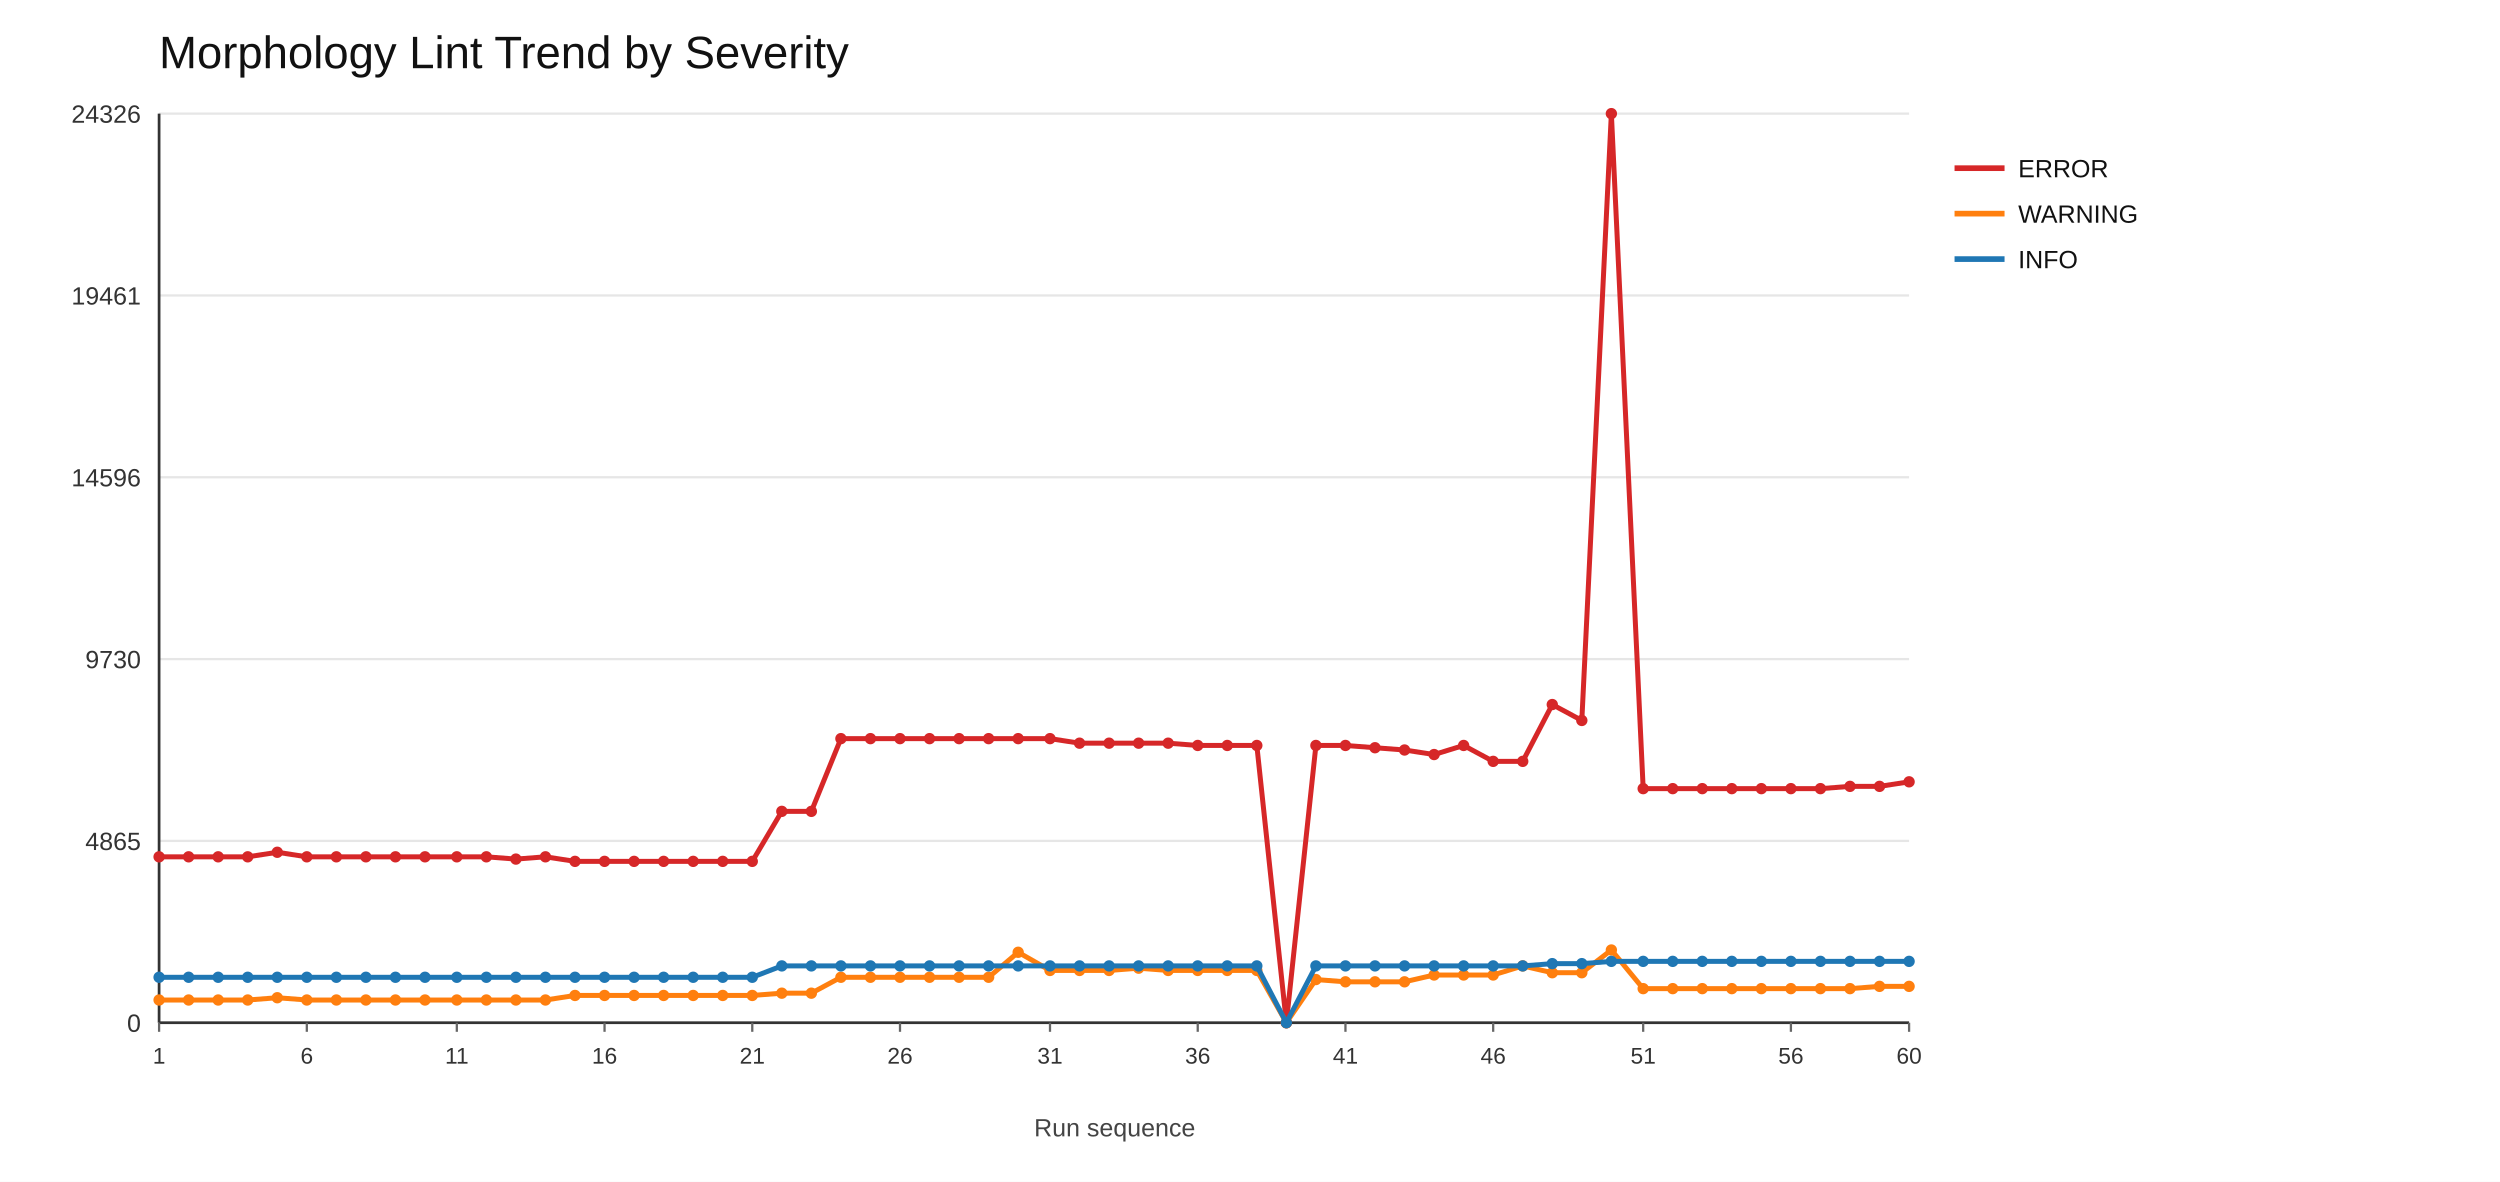
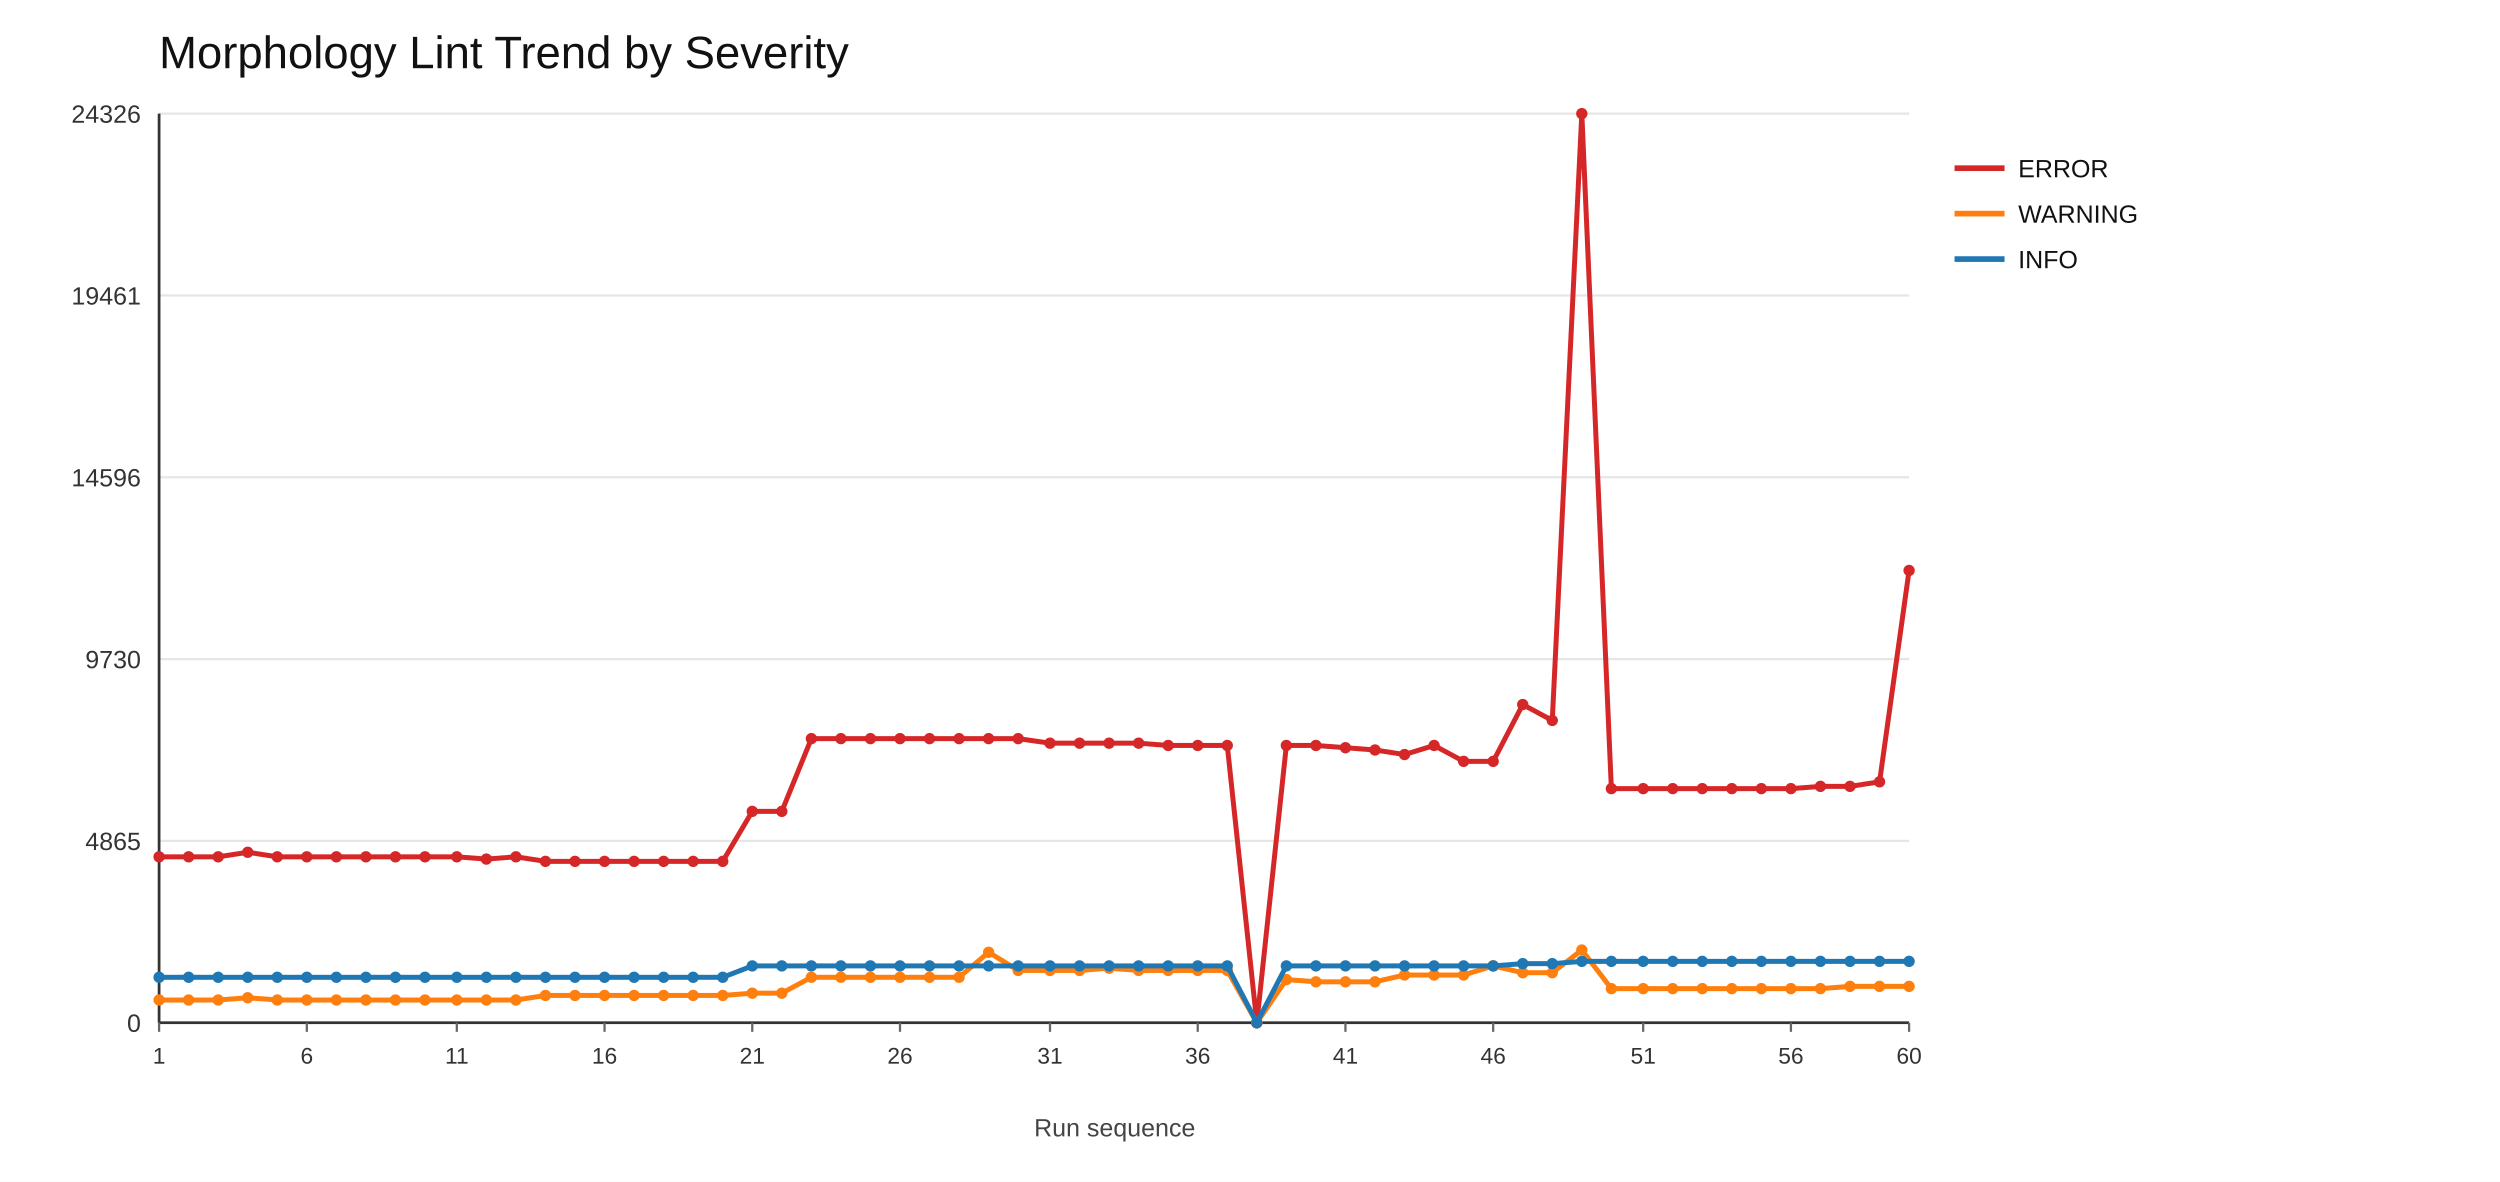
<svg xmlns="http://www.w3.org/2000/svg" width="1100" height="520">
  <rect x="0" y="0" width="1100" height="520" fill="#ffffff" />
  <text x="70" y="30" font-size="20" font-family="Arial" fill="#111">Morphology Lint Trend by Severity</text>
  <line x1="70" y1="450" x2="840" y2="450" stroke="#e6e6e6" stroke-width="1" />
  <text x="62" y="454" font-size="11" font-family="Arial" fill="#333" text-anchor="end">0</text>
  <line x1="70" y1="370" x2="840" y2="370" stroke="#e6e6e6" stroke-width="1" />
  <text x="62" y="374" font-size="11" font-family="Arial" fill="#333" text-anchor="end">4865</text>
  <line x1="70" y1="290" x2="840" y2="290" stroke="#e6e6e6" stroke-width="1" />
  <text x="62" y="294" font-size="11" font-family="Arial" fill="#333" text-anchor="end">9730</text>
  <line x1="70" y1="210" x2="840" y2="210" stroke="#e6e6e6" stroke-width="1" />
  <text x="62" y="214" font-size="11" font-family="Arial" fill="#333" text-anchor="end">14596</text>
  <line x1="70" y1="130" x2="840" y2="130" stroke="#e6e6e6" stroke-width="1" />
  <text x="62" y="134" font-size="11" font-family="Arial" fill="#333" text-anchor="end">19461</text>
  <line x1="70" y1="50" x2="840" y2="50" stroke="#e6e6e6" stroke-width="1" />
  <text x="62" y="54" font-size="11" font-family="Arial" fill="#333" text-anchor="end">24326</text>
  <line x1="70" y1="450" x2="840" y2="450" stroke="#333" stroke-width="1.2" />
  <line x1="70" y1="50" x2="70" y2="450" stroke="#333" stroke-width="1.2" />
  <line x1="70" y1="450" x2="70" y2="454" stroke="#666" stroke-width="1" />
  <text x="70" y="468" font-size="10" font-family="Arial" fill="#333" text-anchor="middle">1</text>
  <line x1="135" y1="450" x2="135" y2="454" stroke="#666" stroke-width="1" />
  <text x="135" y="468" font-size="10" font-family="Arial" fill="#333" text-anchor="middle">6</text>
  <line x1="201" y1="450" x2="201" y2="454" stroke="#666" stroke-width="1" />
  <text x="201" y="468" font-size="10" font-family="Arial" fill="#333" text-anchor="middle">11</text>
  <line x1="266" y1="450" x2="266" y2="454" stroke="#666" stroke-width="1" />
  <text x="266" y="468" font-size="10" font-family="Arial" fill="#333" text-anchor="middle">16</text>
  <line x1="331" y1="450" x2="331" y2="454" stroke="#666" stroke-width="1" />
  <text x="331" y="468" font-size="10" font-family="Arial" fill="#333" text-anchor="middle">21</text>
  <line x1="396" y1="450" x2="396" y2="454" stroke="#666" stroke-width="1" />
  <text x="396" y="468" font-size="10" font-family="Arial" fill="#333" text-anchor="middle">26</text>
  <line x1="462" y1="450" x2="462" y2="454" stroke="#666" stroke-width="1" />
  <text x="462" y="468" font-size="10" font-family="Arial" fill="#333" text-anchor="middle">31</text>
  <line x1="527" y1="450" x2="527" y2="454" stroke="#666" stroke-width="1" />
  <text x="527" y="468" font-size="10" font-family="Arial" fill="#333" text-anchor="middle">36</text>
  <line x1="592" y1="450" x2="592" y2="454" stroke="#666" stroke-width="1" />
  <text x="592" y="468" font-size="10" font-family="Arial" fill="#333" text-anchor="middle">41</text>
  <line x1="657" y1="450" x2="657" y2="454" stroke="#666" stroke-width="1" />
  <text x="657" y="468" font-size="10" font-family="Arial" fill="#333" text-anchor="middle">46</text>
  <line x1="723" y1="450" x2="723" y2="454" stroke="#666" stroke-width="1" />
  <text x="723" y="468" font-size="10" font-family="Arial" fill="#333" text-anchor="middle">51</text>
  <line x1="788" y1="450" x2="788" y2="454" stroke="#666" stroke-width="1" />
  <text x="788" y="468" font-size="10" font-family="Arial" fill="#333" text-anchor="middle">56</text>
  <line x1="840" y1="450" x2="840" y2="454" stroke="#666" stroke-width="1" />
  <text x="840" y="468" font-size="10" font-family="Arial" fill="#333" text-anchor="middle">60</text>
-   <polyline fill="none" stroke="#d62728" stroke-width="2.2" points="70,377 83,377 96,377 109,377 122,375 135,377 148,377 161,377 174,377 187,377 201,377 214,377 227,378 240,377 253,379 266,379 279,379 292,379 305,379 318,379 331,379 344,357 357,357 370,325 383,325 396,325 409,325 422,325 435,325 448,325 462,325 475,327 488,327 501,327 514,327 527,328 540,328 553,328 566,450 579,328 592,328 605,329 618,330 631,332 644,328 657,335 670,335 683,310 696,317 709,50 723,347 736,347 749,347 762,347 775,347 788,347 801,347 814,346 827,346 840,344" />
+   <polyline fill="none" stroke="#d62728" stroke-width="2.2" points="70,377 83,377 96,377 109,375 122,377 135,377 148,377 161,377 174,377 187,377 201,377 214,378 227,377 240,379 253,379 266,379 279,379 292,379 305,379 318,379 331,357 344,357 357,325 370,325 383,325 396,325 409,325 422,325 435,325 448,325 462,327 475,327 488,327 501,327 514,328 527,328 540,328 553,450 566,328 579,328 592,329 605,330 618,332 631,328 644,335 657,335 670,310 683,317 696,50 709,347 723,347 736,347 749,347 762,347 775,347 788,347 801,346 814,346 827,344 840,251" />
  <circle cx="70" cy="377" r="2.5" fill="#d62728" />
  <circle cx="83" cy="377" r="2.5" fill="#d62728" />
  <circle cx="96" cy="377" r="2.5" fill="#d62728" />
-   <circle cx="109" cy="377" r="2.5" fill="#d62728" />
-   <circle cx="122" cy="375" r="2.5" fill="#d62728" />
+   <circle cx="109" cy="375" r="2.5" fill="#d62728" />
+   <circle cx="122" cy="377" r="2.5" fill="#d62728" />
  <circle cx="135" cy="377" r="2.5" fill="#d62728" />
  <circle cx="148" cy="377" r="2.5" fill="#d62728" />
  <circle cx="161" cy="377" r="2.5" fill="#d62728" />
  <circle cx="174" cy="377" r="2.5" fill="#d62728" />
  <circle cx="187" cy="377" r="2.5" fill="#d62728" />
  <circle cx="201" cy="377" r="2.5" fill="#d62728" />
-   <circle cx="214" cy="377" r="2.5" fill="#d62728" />
-   <circle cx="227" cy="378" r="2.5" fill="#d62728" />
-   <circle cx="240" cy="377" r="2.5" fill="#d62728" />
+   <circle cx="214" cy="378" r="2.5" fill="#d62728" />
+   <circle cx="227" cy="377" r="2.5" fill="#d62728" />
+   <circle cx="240" cy="379" r="2.5" fill="#d62728" />
  <circle cx="253" cy="379" r="2.5" fill="#d62728" />
  <circle cx="266" cy="379" r="2.5" fill="#d62728" />
  <circle cx="279" cy="379" r="2.5" fill="#d62728" />
  <circle cx="292" cy="379" r="2.5" fill="#d62728" />
  <circle cx="305" cy="379" r="2.5" fill="#d62728" />
  <circle cx="318" cy="379" r="2.5" fill="#d62728" />
-   <circle cx="331" cy="379" r="2.5" fill="#d62728" />
+   <circle cx="331" cy="357" r="2.5" fill="#d62728" />
  <circle cx="344" cy="357" r="2.5" fill="#d62728" />
-   <circle cx="357" cy="357" r="2.5" fill="#d62728" />
+   <circle cx="357" cy="325" r="2.5" fill="#d62728" />
  <circle cx="370" cy="325" r="2.5" fill="#d62728" />
  <circle cx="383" cy="325" r="2.5" fill="#d62728" />
  <circle cx="396" cy="325" r="2.5" fill="#d62728" />
  <circle cx="409" cy="325" r="2.5" fill="#d62728" />
  <circle cx="422" cy="325" r="2.5" fill="#d62728" />
  <circle cx="435" cy="325" r="2.5" fill="#d62728" />
  <circle cx="448" cy="325" r="2.5" fill="#d62728" />
-   <circle cx="462" cy="325" r="2.5" fill="#d62728" />
+   <circle cx="462" cy="327" r="2.5" fill="#d62728" />
  <circle cx="475" cy="327" r="2.5" fill="#d62728" />
  <circle cx="488" cy="327" r="2.5" fill="#d62728" />
  <circle cx="501" cy="327" r="2.5" fill="#d62728" />
-   <circle cx="514" cy="327" r="2.5" fill="#d62728" />
+   <circle cx="514" cy="328" r="2.5" fill="#d62728" />
  <circle cx="527" cy="328" r="2.5" fill="#d62728" />
  <circle cx="540" cy="328" r="2.5" fill="#d62728" />
-   <circle cx="553" cy="328" r="2.5" fill="#d62728" />
-   <circle cx="566" cy="450" r="2.5" fill="#d62728" />
+   <circle cx="553" cy="450" r="2.5" fill="#d62728" />
+   <circle cx="566" cy="328" r="2.5" fill="#d62728" />
  <circle cx="579" cy="328" r="2.5" fill="#d62728" />
-   <circle cx="592" cy="328" r="2.5" fill="#d62728" />
-   <circle cx="605" cy="329" r="2.5" fill="#d62728" />
-   <circle cx="618" cy="330" r="2.5" fill="#d62728" />
-   <circle cx="631" cy="332" r="2.5" fill="#d62728" />
-   <circle cx="644" cy="328" r="2.5" fill="#d62728" />
+   <circle cx="592" cy="329" r="2.5" fill="#d62728" />
+   <circle cx="605" cy="330" r="2.5" fill="#d62728" />
+   <circle cx="618" cy="332" r="2.5" fill="#d62728" />
+   <circle cx="631" cy="328" r="2.5" fill="#d62728" />
+   <circle cx="644" cy="335" r="2.5" fill="#d62728" />
  <circle cx="657" cy="335" r="2.5" fill="#d62728" />
-   <circle cx="670" cy="335" r="2.5" fill="#d62728" />
-   <circle cx="683" cy="310" r="2.5" fill="#d62728" />
-   <circle cx="696" cy="317" r="2.5" fill="#d62728" />
-   <circle cx="709" cy="50" r="2.5" fill="#d62728" />
+   <circle cx="670" cy="310" r="2.5" fill="#d62728" />
+   <circle cx="683" cy="317" r="2.5" fill="#d62728" />
+   <circle cx="696" cy="50" r="2.5" fill="#d62728" />
+   <circle cx="709" cy="347" r="2.5" fill="#d62728" />
  <circle cx="723" cy="347" r="2.5" fill="#d62728" />
  <circle cx="736" cy="347" r="2.5" fill="#d62728" />
  <circle cx="749" cy="347" r="2.5" fill="#d62728" />
  <circle cx="762" cy="347" r="2.5" fill="#d62728" />
  <circle cx="775" cy="347" r="2.5" fill="#d62728" />
  <circle cx="788" cy="347" r="2.5" fill="#d62728" />
-   <circle cx="801" cy="347" r="2.5" fill="#d62728" />
+   <circle cx="801" cy="346" r="2.5" fill="#d62728" />
  <circle cx="814" cy="346" r="2.5" fill="#d62728" />
-   <circle cx="827" cy="346" r="2.5" fill="#d62728" />
-   <circle cx="840" cy="344" r="2.5" fill="#d62728" />
+   <circle cx="827" cy="344" r="2.5" fill="#d62728" />
+   <circle cx="840" cy="251" r="2.5" fill="#d62728" />
  <line x1="860" y1="74" x2="882" y2="74" stroke="#d62728" stroke-width="2.5" />
  <text x="888" y="78" font-size="11" font-family="Arial" fill="#111">ERROR</text>
-   <polyline fill="none" stroke="#ff7f0e" stroke-width="2.2" points="70,440 83,440 96,440 109,440 122,439 135,440 148,440 161,440 174,440 187,440 201,440 214,440 227,440 240,440 253,438 266,438 279,438 292,438 305,438 318,438 331,438 344,437 357,437 370,430 383,430 396,430 409,430 422,430 435,430 448,419 462,427 475,427 488,427 501,426 514,427 527,427 540,427 553,427 566,450 579,431 592,432 605,432 618,432 631,429 644,429 657,429 670,425 683,428 696,428 709,418 723,435 736,435 749,435 762,435 775,435 788,435 801,435 814,435 827,434 840,434" />
+   <polyline fill="none" stroke="#ff7f0e" stroke-width="2.2" points="70,440 83,440 96,440 109,439 122,440 135,440 148,440 161,440 174,440 187,440 201,440 214,440 227,440 240,438 253,438 266,438 279,438 292,438 305,438 318,438 331,437 344,437 357,430 370,430 383,430 396,430 409,430 422,430 435,419 448,427 462,427 475,427 488,426 501,427 514,427 527,427 540,427 553,450 566,431 579,432 592,432 605,432 618,429 631,429 644,429 657,425 670,428 683,428 696,418 709,435 723,435 736,435 749,435 762,435 775,435 788,435 801,435 814,434 827,434 840,434" />
  <circle cx="70" cy="440" r="2.5" fill="#ff7f0e" />
  <circle cx="83" cy="440" r="2.5" fill="#ff7f0e" />
  <circle cx="96" cy="440" r="2.5" fill="#ff7f0e" />
-   <circle cx="109" cy="440" r="2.5" fill="#ff7f0e" />
-   <circle cx="122" cy="439" r="2.5" fill="#ff7f0e" />
+   <circle cx="109" cy="439" r="2.5" fill="#ff7f0e" />
+   <circle cx="122" cy="440" r="2.5" fill="#ff7f0e" />
  <circle cx="135" cy="440" r="2.5" fill="#ff7f0e" />
  <circle cx="148" cy="440" r="2.5" fill="#ff7f0e" />
  <circle cx="161" cy="440" r="2.5" fill="#ff7f0e" />
  <circle cx="174" cy="440" r="2.5" fill="#ff7f0e" />
  <circle cx="187" cy="440" r="2.5" fill="#ff7f0e" />
  <circle cx="201" cy="440" r="2.5" fill="#ff7f0e" />
  <circle cx="214" cy="440" r="2.5" fill="#ff7f0e" />
  <circle cx="227" cy="440" r="2.5" fill="#ff7f0e" />
-   <circle cx="240" cy="440" r="2.5" fill="#ff7f0e" />
+   <circle cx="240" cy="438" r="2.5" fill="#ff7f0e" />
  <circle cx="253" cy="438" r="2.5" fill="#ff7f0e" />
  <circle cx="266" cy="438" r="2.5" fill="#ff7f0e" />
  <circle cx="279" cy="438" r="2.5" fill="#ff7f0e" />
  <circle cx="292" cy="438" r="2.5" fill="#ff7f0e" />
  <circle cx="305" cy="438" r="2.5" fill="#ff7f0e" />
  <circle cx="318" cy="438" r="2.5" fill="#ff7f0e" />
-   <circle cx="331" cy="438" r="2.5" fill="#ff7f0e" />
+   <circle cx="331" cy="437" r="2.5" fill="#ff7f0e" />
  <circle cx="344" cy="437" r="2.5" fill="#ff7f0e" />
-   <circle cx="357" cy="437" r="2.5" fill="#ff7f0e" />
+   <circle cx="357" cy="430" r="2.5" fill="#ff7f0e" />
  <circle cx="370" cy="430" r="2.5" fill="#ff7f0e" />
  <circle cx="383" cy="430" r="2.5" fill="#ff7f0e" />
  <circle cx="396" cy="430" r="2.5" fill="#ff7f0e" />
  <circle cx="409" cy="430" r="2.5" fill="#ff7f0e" />
  <circle cx="422" cy="430" r="2.5" fill="#ff7f0e" />
-   <circle cx="435" cy="430" r="2.5" fill="#ff7f0e" />
-   <circle cx="448" cy="419" r="2.5" fill="#ff7f0e" />
+   <circle cx="435" cy="419" r="2.5" fill="#ff7f0e" />
+   <circle cx="448" cy="427" r="2.5" fill="#ff7f0e" />
  <circle cx="462" cy="427" r="2.5" fill="#ff7f0e" />
  <circle cx="475" cy="427" r="2.5" fill="#ff7f0e" />
-   <circle cx="488" cy="427" r="2.5" fill="#ff7f0e" />
-   <circle cx="501" cy="426" r="2.5" fill="#ff7f0e" />
+   <circle cx="488" cy="426" r="2.5" fill="#ff7f0e" />
+   <circle cx="501" cy="427" r="2.5" fill="#ff7f0e" />
  <circle cx="514" cy="427" r="2.5" fill="#ff7f0e" />
  <circle cx="527" cy="427" r="2.5" fill="#ff7f0e" />
  <circle cx="540" cy="427" r="2.5" fill="#ff7f0e" />
-   <circle cx="553" cy="427" r="2.5" fill="#ff7f0e" />
-   <circle cx="566" cy="450" r="2.5" fill="#ff7f0e" />
-   <circle cx="579" cy="431" r="2.5" fill="#ff7f0e" />
+   <circle cx="553" cy="450" r="2.5" fill="#ff7f0e" />
+   <circle cx="566" cy="431" r="2.5" fill="#ff7f0e" />
+   <circle cx="579" cy="432" r="2.5" fill="#ff7f0e" />
  <circle cx="592" cy="432" r="2.5" fill="#ff7f0e" />
  <circle cx="605" cy="432" r="2.5" fill="#ff7f0e" />
-   <circle cx="618" cy="432" r="2.5" fill="#ff7f0e" />
+   <circle cx="618" cy="429" r="2.5" fill="#ff7f0e" />
  <circle cx="631" cy="429" r="2.5" fill="#ff7f0e" />
  <circle cx="644" cy="429" r="2.5" fill="#ff7f0e" />
-   <circle cx="657" cy="429" r="2.5" fill="#ff7f0e" />
-   <circle cx="670" cy="425" r="2.5" fill="#ff7f0e" />
+   <circle cx="657" cy="425" r="2.5" fill="#ff7f0e" />
+   <circle cx="670" cy="428" r="2.5" fill="#ff7f0e" />
  <circle cx="683" cy="428" r="2.5" fill="#ff7f0e" />
-   <circle cx="696" cy="428" r="2.5" fill="#ff7f0e" />
-   <circle cx="709" cy="418" r="2.5" fill="#ff7f0e" />
+   <circle cx="696" cy="418" r="2.5" fill="#ff7f0e" />
+   <circle cx="709" cy="435" r="2.5" fill="#ff7f0e" />
  <circle cx="723" cy="435" r="2.5" fill="#ff7f0e" />
  <circle cx="736" cy="435" r="2.5" fill="#ff7f0e" />
  <circle cx="749" cy="435" r="2.5" fill="#ff7f0e" />
  <circle cx="762" cy="435" r="2.5" fill="#ff7f0e" />
  <circle cx="775" cy="435" r="2.5" fill="#ff7f0e" />
  <circle cx="788" cy="435" r="2.5" fill="#ff7f0e" />
  <circle cx="801" cy="435" r="2.5" fill="#ff7f0e" />
-   <circle cx="814" cy="435" r="2.5" fill="#ff7f0e" />
+   <circle cx="814" cy="434" r="2.5" fill="#ff7f0e" />
  <circle cx="827" cy="434" r="2.5" fill="#ff7f0e" />
  <circle cx="840" cy="434" r="2.5" fill="#ff7f0e" />
  <line x1="860" y1="94" x2="882" y2="94" stroke="#ff7f0e" stroke-width="2.5" />
  <text x="888" y="98" font-size="11" font-family="Arial" fill="#111">WARNING</text>
-   <polyline fill="none" stroke="#1f77b4" stroke-width="2.2" points="70,430 83,430 96,430 109,430 122,430 135,430 148,430 161,430 174,430 187,430 201,430 214,430 227,430 240,430 253,430 266,430 279,430 292,430 305,430 318,430 331,430 344,425 357,425 370,425 383,425 396,425 409,425 422,425 435,425 448,425 462,425 475,425 488,425 501,425 514,425 527,425 540,425 553,425 566,450 579,425 592,425 605,425 618,425 631,425 644,425 657,425 670,425 683,424 696,424 709,423 723,423 736,423 749,423 762,423 775,423 788,423 801,423 814,423 827,423 840,423" />
+   <polyline fill="none" stroke="#1f77b4" stroke-width="2.2" points="70,430 83,430 96,430 109,430 122,430 135,430 148,430 161,430 174,430 187,430 201,430 214,430 227,430 240,430 253,430 266,430 279,430 292,430 305,430 318,430 331,425 344,425 357,425 370,425 383,425 396,425 409,425 422,425 435,425 448,425 462,425 475,425 488,425 501,425 514,425 527,425 540,425 553,450 566,425 579,425 592,425 605,425 618,425 631,425 644,425 657,425 670,424 683,424 696,423 709,423 723,423 736,423 749,423 762,423 775,423 788,423 801,423 814,423 827,423 840,423" />
  <circle cx="70" cy="430" r="2.5" fill="#1f77b4" />
  <circle cx="83" cy="430" r="2.5" fill="#1f77b4" />
  <circle cx="96" cy="430" r="2.5" fill="#1f77b4" />
  <circle cx="109" cy="430" r="2.5" fill="#1f77b4" />
  <circle cx="122" cy="430" r="2.5" fill="#1f77b4" />
  <circle cx="135" cy="430" r="2.5" fill="#1f77b4" />
  <circle cx="148" cy="430" r="2.5" fill="#1f77b4" />
  <circle cx="161" cy="430" r="2.5" fill="#1f77b4" />
  <circle cx="174" cy="430" r="2.5" fill="#1f77b4" />
  <circle cx="187" cy="430" r="2.5" fill="#1f77b4" />
  <circle cx="201" cy="430" r="2.5" fill="#1f77b4" />
  <circle cx="214" cy="430" r="2.5" fill="#1f77b4" />
  <circle cx="227" cy="430" r="2.5" fill="#1f77b4" />
  <circle cx="240" cy="430" r="2.5" fill="#1f77b4" />
  <circle cx="253" cy="430" r="2.5" fill="#1f77b4" />
  <circle cx="266" cy="430" r="2.5" fill="#1f77b4" />
  <circle cx="279" cy="430" r="2.5" fill="#1f77b4" />
  <circle cx="292" cy="430" r="2.5" fill="#1f77b4" />
  <circle cx="305" cy="430" r="2.5" fill="#1f77b4" />
  <circle cx="318" cy="430" r="2.5" fill="#1f77b4" />
-   <circle cx="331" cy="430" r="2.5" fill="#1f77b4" />
+   <circle cx="331" cy="425" r="2.5" fill="#1f77b4" />
  <circle cx="344" cy="425" r="2.5" fill="#1f77b4" />
  <circle cx="357" cy="425" r="2.5" fill="#1f77b4" />
  <circle cx="370" cy="425" r="2.5" fill="#1f77b4" />
  <circle cx="383" cy="425" r="2.5" fill="#1f77b4" />
  <circle cx="396" cy="425" r="2.5" fill="#1f77b4" />
  <circle cx="409" cy="425" r="2.5" fill="#1f77b4" />
  <circle cx="422" cy="425" r="2.5" fill="#1f77b4" />
  <circle cx="435" cy="425" r="2.5" fill="#1f77b4" />
  <circle cx="448" cy="425" r="2.5" fill="#1f77b4" />
  <circle cx="462" cy="425" r="2.5" fill="#1f77b4" />
  <circle cx="475" cy="425" r="2.5" fill="#1f77b4" />
  <circle cx="488" cy="425" r="2.5" fill="#1f77b4" />
  <circle cx="501" cy="425" r="2.5" fill="#1f77b4" />
  <circle cx="514" cy="425" r="2.5" fill="#1f77b4" />
  <circle cx="527" cy="425" r="2.5" fill="#1f77b4" />
  <circle cx="540" cy="425" r="2.5" fill="#1f77b4" />
-   <circle cx="553" cy="425" r="2.5" fill="#1f77b4" />
-   <circle cx="566" cy="450" r="2.5" fill="#1f77b4" />
+   <circle cx="553" cy="450" r="2.5" fill="#1f77b4" />
+   <circle cx="566" cy="425" r="2.5" fill="#1f77b4" />
  <circle cx="579" cy="425" r="2.5" fill="#1f77b4" />
  <circle cx="592" cy="425" r="2.5" fill="#1f77b4" />
  <circle cx="605" cy="425" r="2.5" fill="#1f77b4" />
  <circle cx="618" cy="425" r="2.5" fill="#1f77b4" />
  <circle cx="631" cy="425" r="2.5" fill="#1f77b4" />
  <circle cx="644" cy="425" r="2.5" fill="#1f77b4" />
  <circle cx="657" cy="425" r="2.5" fill="#1f77b4" />
-   <circle cx="670" cy="425" r="2.5" fill="#1f77b4" />
+   <circle cx="670" cy="424" r="2.5" fill="#1f77b4" />
  <circle cx="683" cy="424" r="2.5" fill="#1f77b4" />
-   <circle cx="696" cy="424" r="2.5" fill="#1f77b4" />
+   <circle cx="696" cy="423" r="2.5" fill="#1f77b4" />
  <circle cx="709" cy="423" r="2.5" fill="#1f77b4" />
  <circle cx="723" cy="423" r="2.5" fill="#1f77b4" />
  <circle cx="736" cy="423" r="2.5" fill="#1f77b4" />
  <circle cx="749" cy="423" r="2.5" fill="#1f77b4" />
  <circle cx="762" cy="423" r="2.5" fill="#1f77b4" />
  <circle cx="775" cy="423" r="2.5" fill="#1f77b4" />
  <circle cx="788" cy="423" r="2.5" fill="#1f77b4" />
  <circle cx="801" cy="423" r="2.5" fill="#1f77b4" />
  <circle cx="814" cy="423" r="2.5" fill="#1f77b4" />
  <circle cx="827" cy="423" r="2.5" fill="#1f77b4" />
  <circle cx="840" cy="423" r="2.5" fill="#1f77b4" />
  <line x1="860" y1="114" x2="882" y2="114" stroke="#1f77b4" stroke-width="2.5" />
  <text x="888" y="118" font-size="11" font-family="Arial" fill="#111">INFO</text>
  <text x="455" y="500" font-size="11" font-family="Arial" fill="#444">Run sequence</text>
</svg>
